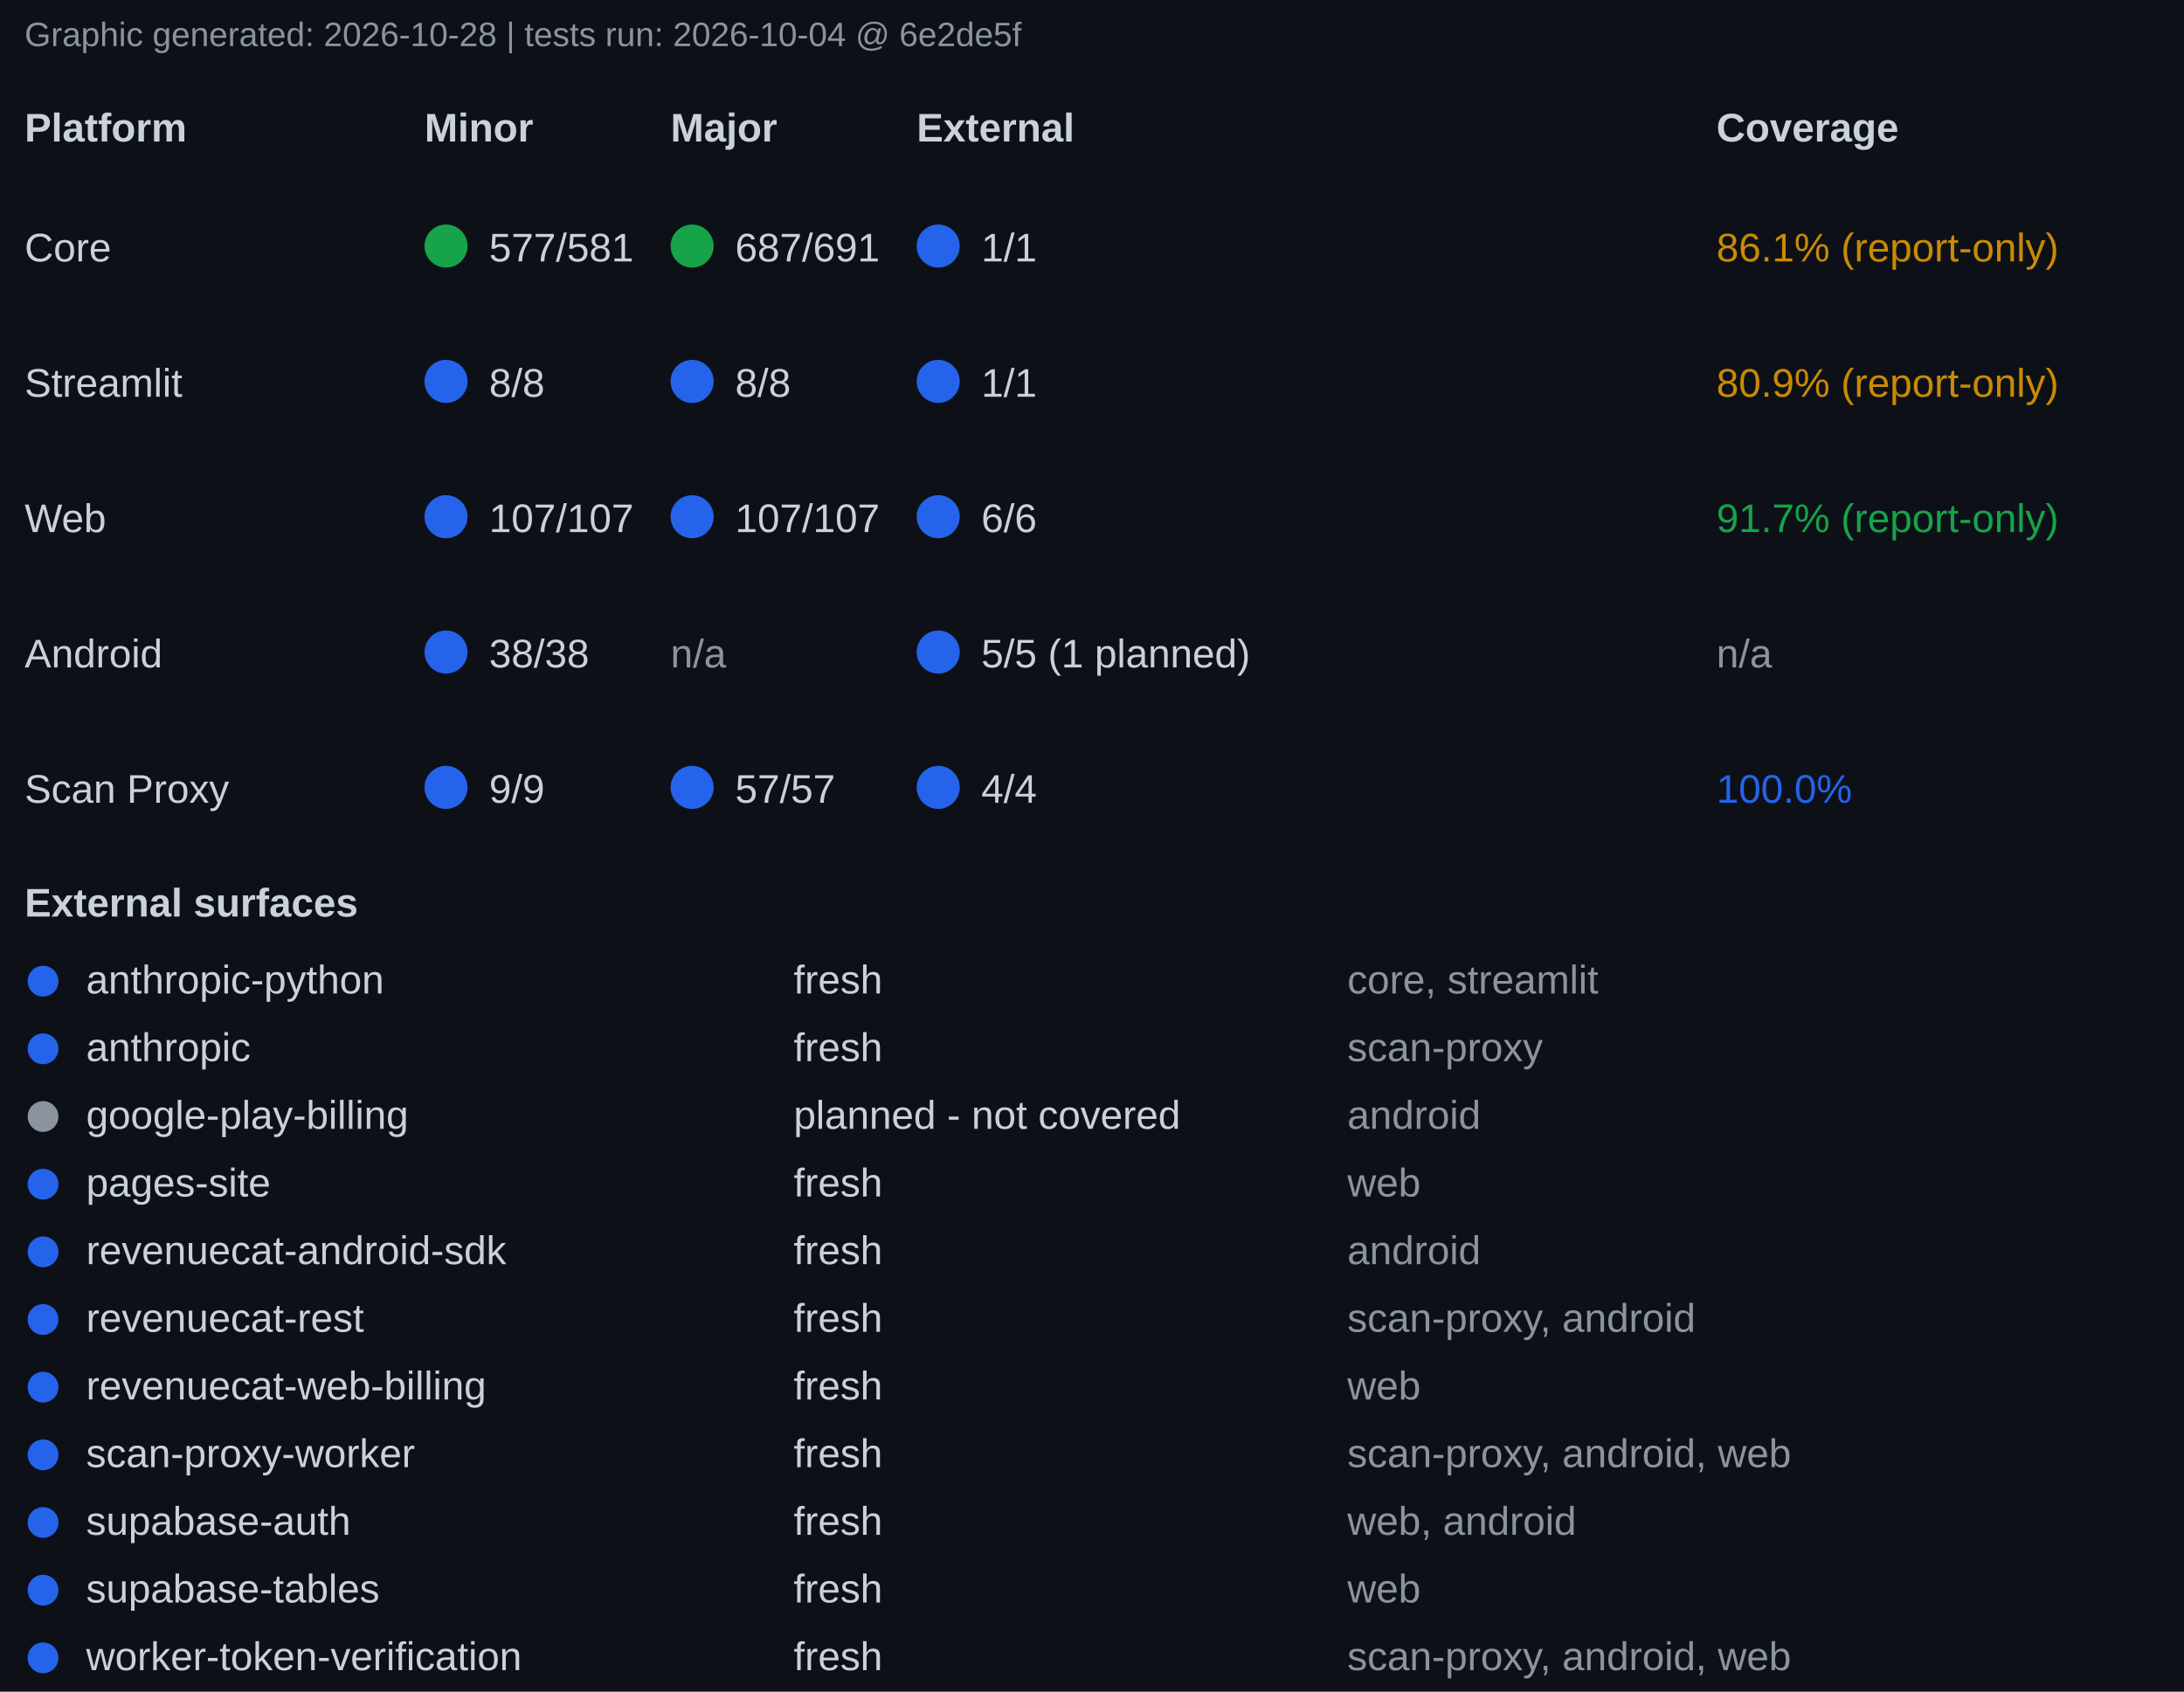
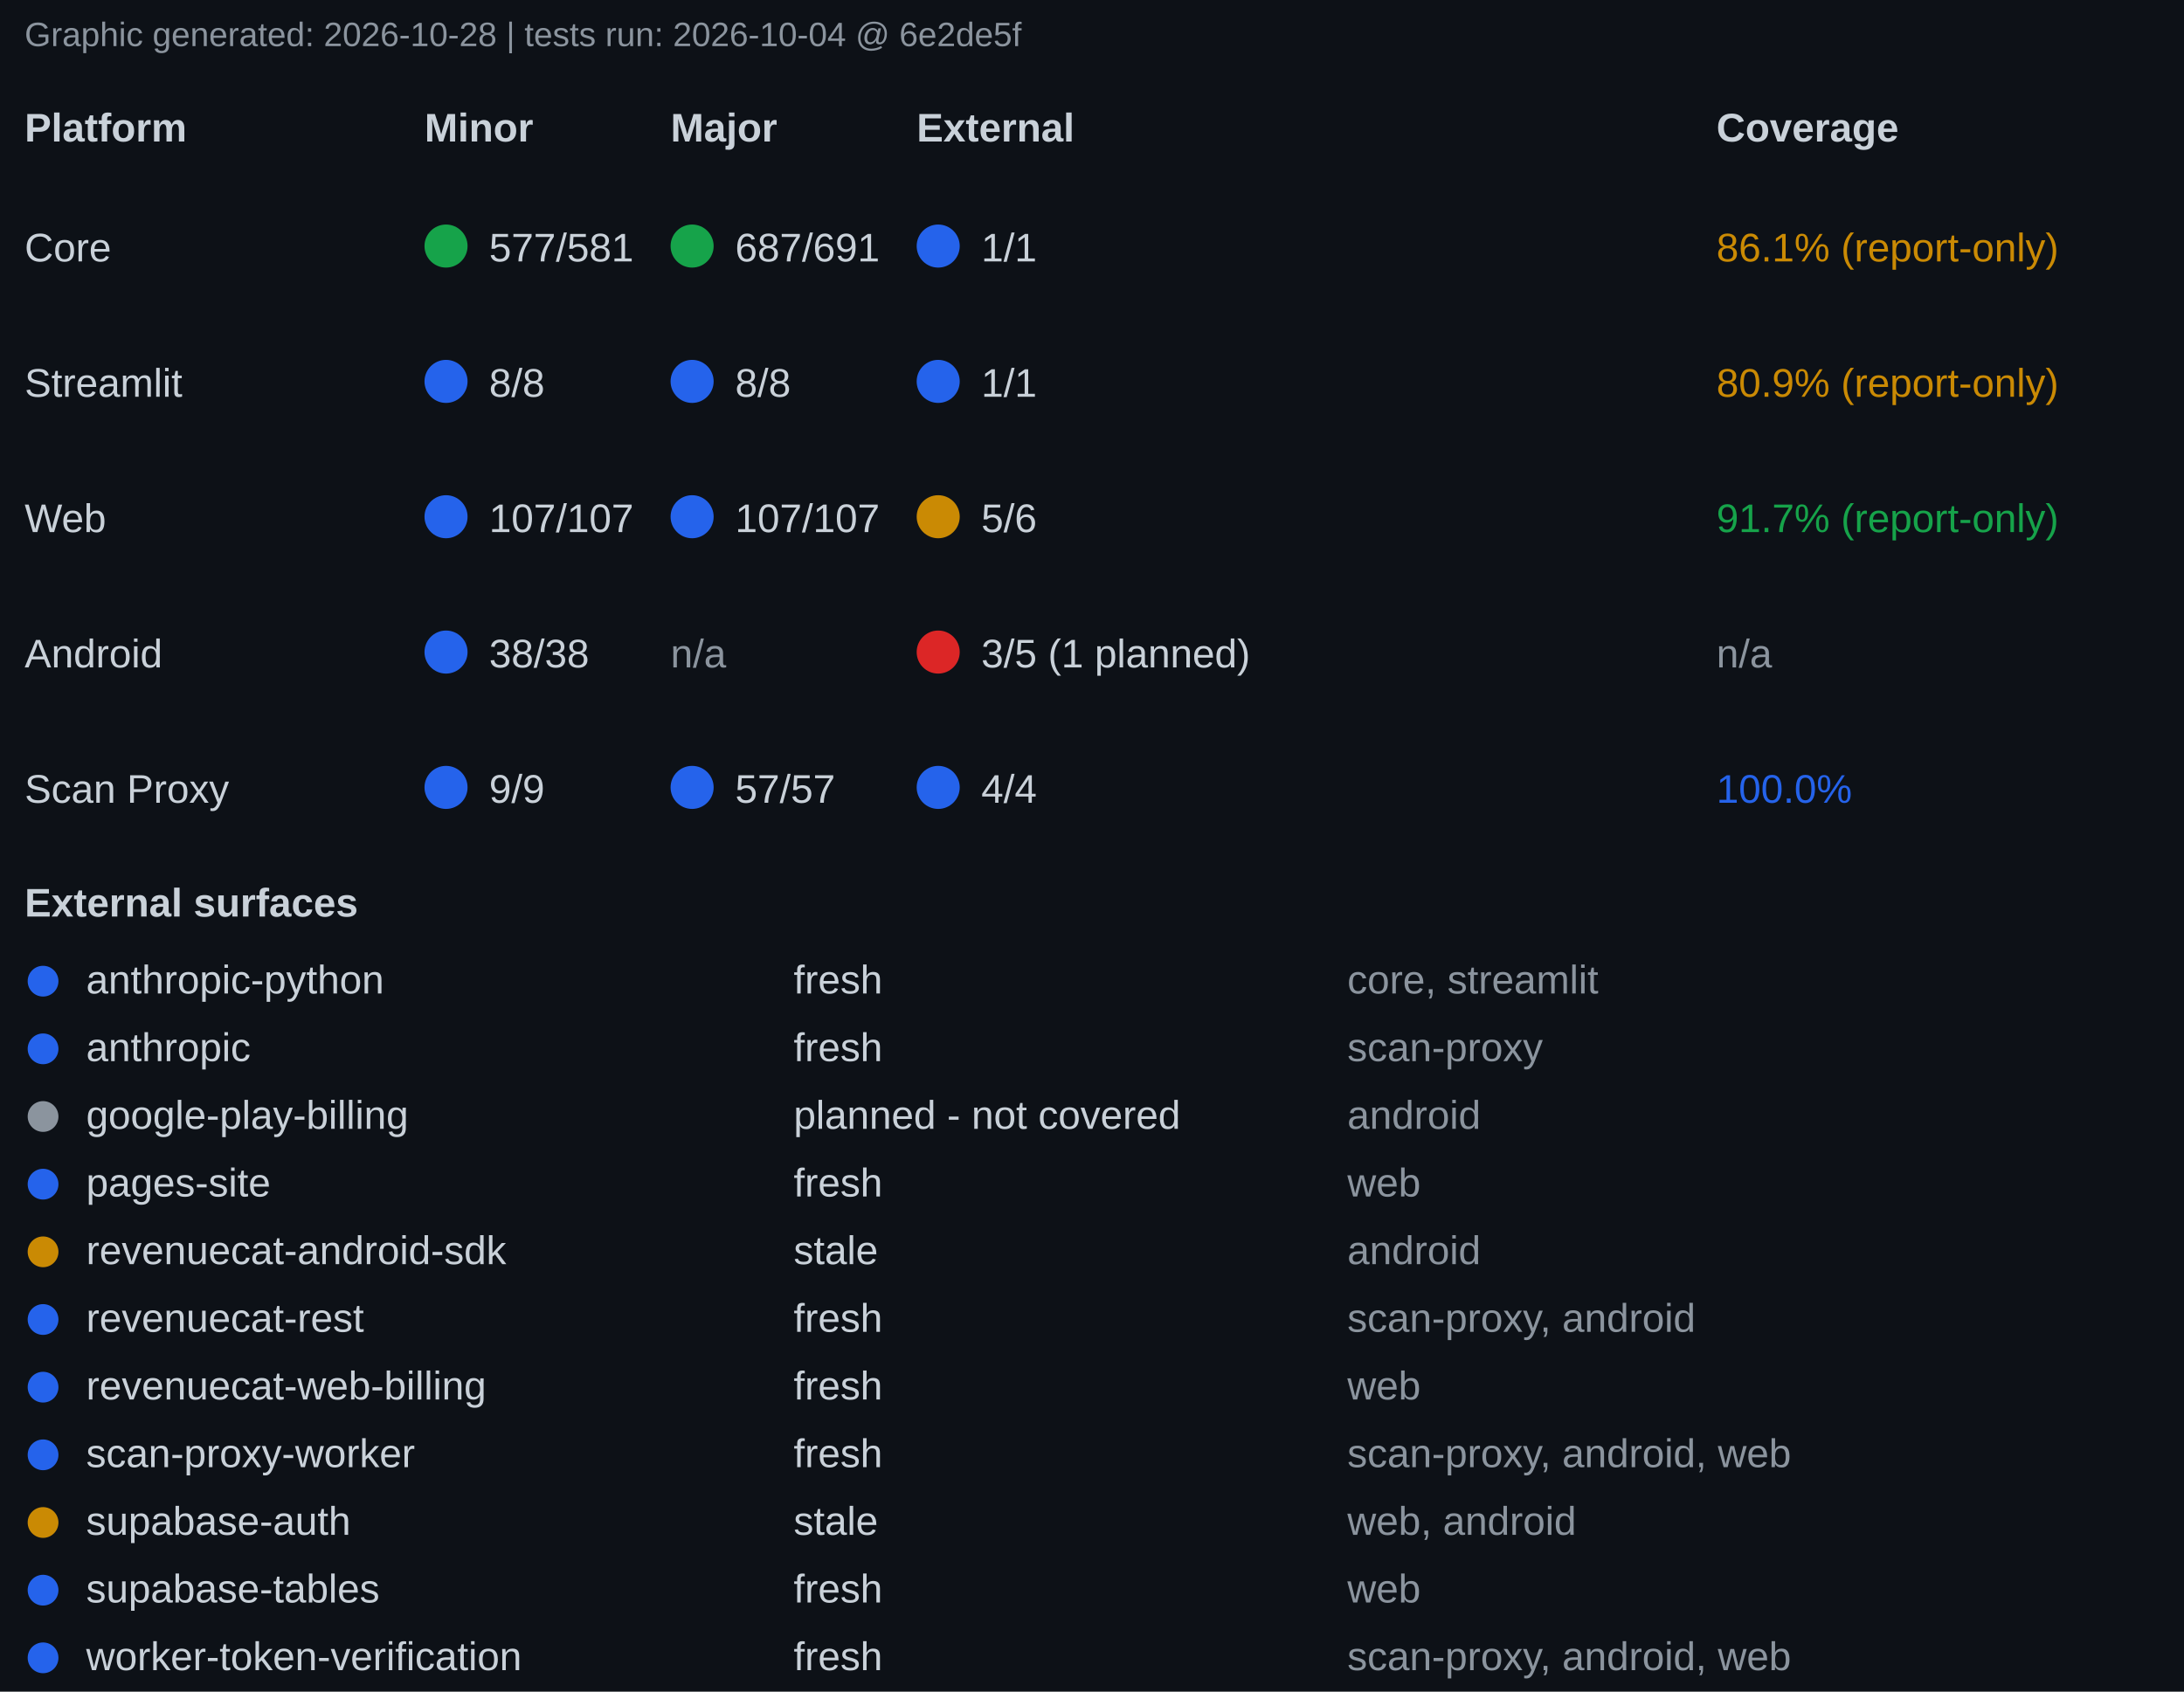
<svg xmlns="http://www.w3.org/2000/svg" width="710" height="550" font-family="Segoe UI, Arial, sans-serif" font-size="13">
  <rect x="0" y="0" width="710" height="550" fill="#0d1117" />
  <text x="8" y="15" fill="#8b949e" font-size="11">Graphic generated: 2026-10-28 | tests run: 2026-10-04 @ 6e2de5f</text>
  <text x="8" y="46" fill="#c9d1d9" font-weight="bold">Platform</text>
  <text x="138" y="46" fill="#c9d1d9" font-weight="bold">Minor</text>
  <text x="218" y="46" fill="#c9d1d9" font-weight="bold">Major</text>
  <text x="298" y="46" fill="#c9d1d9" font-weight="bold">External</text>
  <text x="558" y="46" fill="#c9d1d9" font-weight="bold">Coverage</text>
  <text x="8" y="85" fill="#c9d1d9">Core</text>
  <circle cx="145" cy="80" r="7" fill="#16a34a" />
  <text x="159" y="85" fill="#c9d1d9">577/581</text>
  <circle cx="225" cy="80" r="7" fill="#16a34a" />
  <text x="239" y="85" fill="#c9d1d9">687/691</text>
  <circle cx="305" cy="80" r="7" fill="#2563eb" />
  <text x="319" y="85" fill="#c9d1d9">1/1</text>
  <text x="558" y="85" fill="#ca8a04">86.1% (report-only)</text>
  <text x="8" y="129" fill="#c9d1d9">Streamlit</text>
  <circle cx="145" cy="124" r="7" fill="#2563eb" />
  <text x="159" y="129" fill="#c9d1d9">8/8</text>
  <circle cx="225" cy="124" r="7" fill="#2563eb" />
  <text x="239" y="129" fill="#c9d1d9">8/8</text>
  <circle cx="305" cy="124" r="7" fill="#2563eb" />
  <text x="319" y="129" fill="#c9d1d9">1/1</text>
  <text x="558" y="129" fill="#ca8a04">80.9% (report-only)</text>
  <text x="8" y="173" fill="#c9d1d9">Web</text>
  <circle cx="145" cy="168" r="7" fill="#2563eb" />
  <text x="159" y="173" fill="#c9d1d9">107/107</text>
  <circle cx="225" cy="168" r="7" fill="#2563eb" />
  <text x="239" y="173" fill="#c9d1d9">107/107</text>
-   <circle cx="305" cy="168" r="7" fill="#2563eb" />
-   <text x="319" y="173" fill="#c9d1d9">6/6</text>
+   <circle cx="305" cy="168" r="7" fill="#ca8a04" />
+   <text x="319" y="173" fill="#c9d1d9">5/6</text>
  <text x="558" y="173" fill="#16a34a">91.7% (report-only)</text>
  <text x="8" y="217" fill="#c9d1d9">Android</text>
  <circle cx="145" cy="212" r="7" fill="#2563eb" />
  <text x="159" y="217" fill="#c9d1d9">38/38</text>
  <text x="218" y="217" fill="#8b949e">n/a</text>
-   <circle cx="305" cy="212" r="7" fill="#2563eb" />
-   <text x="319" y="217" fill="#c9d1d9">5/5 (1 planned)</text>
+   <circle cx="305" cy="212" r="7" fill="#dc2626" />
+   <text x="319" y="217" fill="#c9d1d9">3/5 (1 planned)</text>
  <text x="558" y="217" fill="#8b949e">n/a</text>
  <text x="8" y="261" fill="#c9d1d9">Scan Proxy</text>
  <circle cx="145" cy="256" r="7" fill="#2563eb" />
  <text x="159" y="261" fill="#c9d1d9">9/9</text>
  <circle cx="225" cy="256" r="7" fill="#2563eb" />
  <text x="239" y="261" fill="#c9d1d9">57/57</text>
  <circle cx="305" cy="256" r="7" fill="#2563eb" />
  <text x="319" y="261" fill="#c9d1d9">4/4</text>
  <text x="558" y="261" fill="#2563eb">100.0%</text>
  <text x="8" y="298" fill="#c9d1d9" font-weight="bold">External surfaces</text>
  <circle cx="14" cy="319" r="5" fill="#2563eb" />
  <text x="28" y="323" fill="#c9d1d9">anthropic-python</text>
  <text x="258" y="323" fill="#c9d1d9">fresh</text>
  <text x="438" y="323" fill="#8b949e">core, streamlit</text>
  <circle cx="14" cy="341" r="5" fill="#2563eb" />
  <text x="28" y="345" fill="#c9d1d9">anthropic</text>
  <text x="258" y="345" fill="#c9d1d9">fresh</text>
  <text x="438" y="345" fill="#8b949e">scan-proxy</text>
  <circle cx="14" cy="363" r="5" fill="#8b949e" />
  <text x="28" y="367" fill="#c9d1d9">google-play-billing</text>
  <text x="258" y="367" fill="#c9d1d9">planned - not covered</text>
  <text x="438" y="367" fill="#8b949e">android</text>
  <circle cx="14" cy="385" r="5" fill="#2563eb" />
  <text x="28" y="389" fill="#c9d1d9">pages-site</text>
  <text x="258" y="389" fill="#c9d1d9">fresh</text>
  <text x="438" y="389" fill="#8b949e">web</text>
-   <circle cx="14" cy="407" r="5" fill="#2563eb" />
+   <circle cx="14" cy="407" r="5" fill="#ca8a04" />
  <text x="28" y="411" fill="#c9d1d9">revenuecat-android-sdk</text>
-   <text x="258" y="411" fill="#c9d1d9">fresh</text>
+   <text x="258" y="411" fill="#c9d1d9">stale</text>
  <text x="438" y="411" fill="#8b949e">android</text>
  <circle cx="14" cy="429" r="5" fill="#2563eb" />
  <text x="28" y="433" fill="#c9d1d9">revenuecat-rest</text>
  <text x="258" y="433" fill="#c9d1d9">fresh</text>
  <text x="438" y="433" fill="#8b949e">scan-proxy, android</text>
  <circle cx="14" cy="451" r="5" fill="#2563eb" />
  <text x="28" y="455" fill="#c9d1d9">revenuecat-web-billing</text>
  <text x="258" y="455" fill="#c9d1d9">fresh</text>
  <text x="438" y="455" fill="#8b949e">web</text>
  <circle cx="14" cy="473" r="5" fill="#2563eb" />
  <text x="28" y="477" fill="#c9d1d9">scan-proxy-worker</text>
  <text x="258" y="477" fill="#c9d1d9">fresh</text>
  <text x="438" y="477" fill="#8b949e">scan-proxy, android, web</text>
-   <circle cx="14" cy="495" r="5" fill="#2563eb" />
+   <circle cx="14" cy="495" r="5" fill="#ca8a04" />
  <text x="28" y="499" fill="#c9d1d9">supabase-auth</text>
-   <text x="258" y="499" fill="#c9d1d9">fresh</text>
+   <text x="258" y="499" fill="#c9d1d9">stale</text>
  <text x="438" y="499" fill="#8b949e">web, android</text>
  <circle cx="14" cy="517" r="5" fill="#2563eb" />
  <text x="28" y="521" fill="#c9d1d9">supabase-tables</text>
  <text x="258" y="521" fill="#c9d1d9">fresh</text>
  <text x="438" y="521" fill="#8b949e">web</text>
  <circle cx="14" cy="539" r="5" fill="#2563eb" />
  <text x="28" y="543" fill="#c9d1d9">worker-token-verification</text>
  <text x="258" y="543" fill="#c9d1d9">fresh</text>
  <text x="438" y="543" fill="#8b949e">scan-proxy, android, web</text>
</svg>
